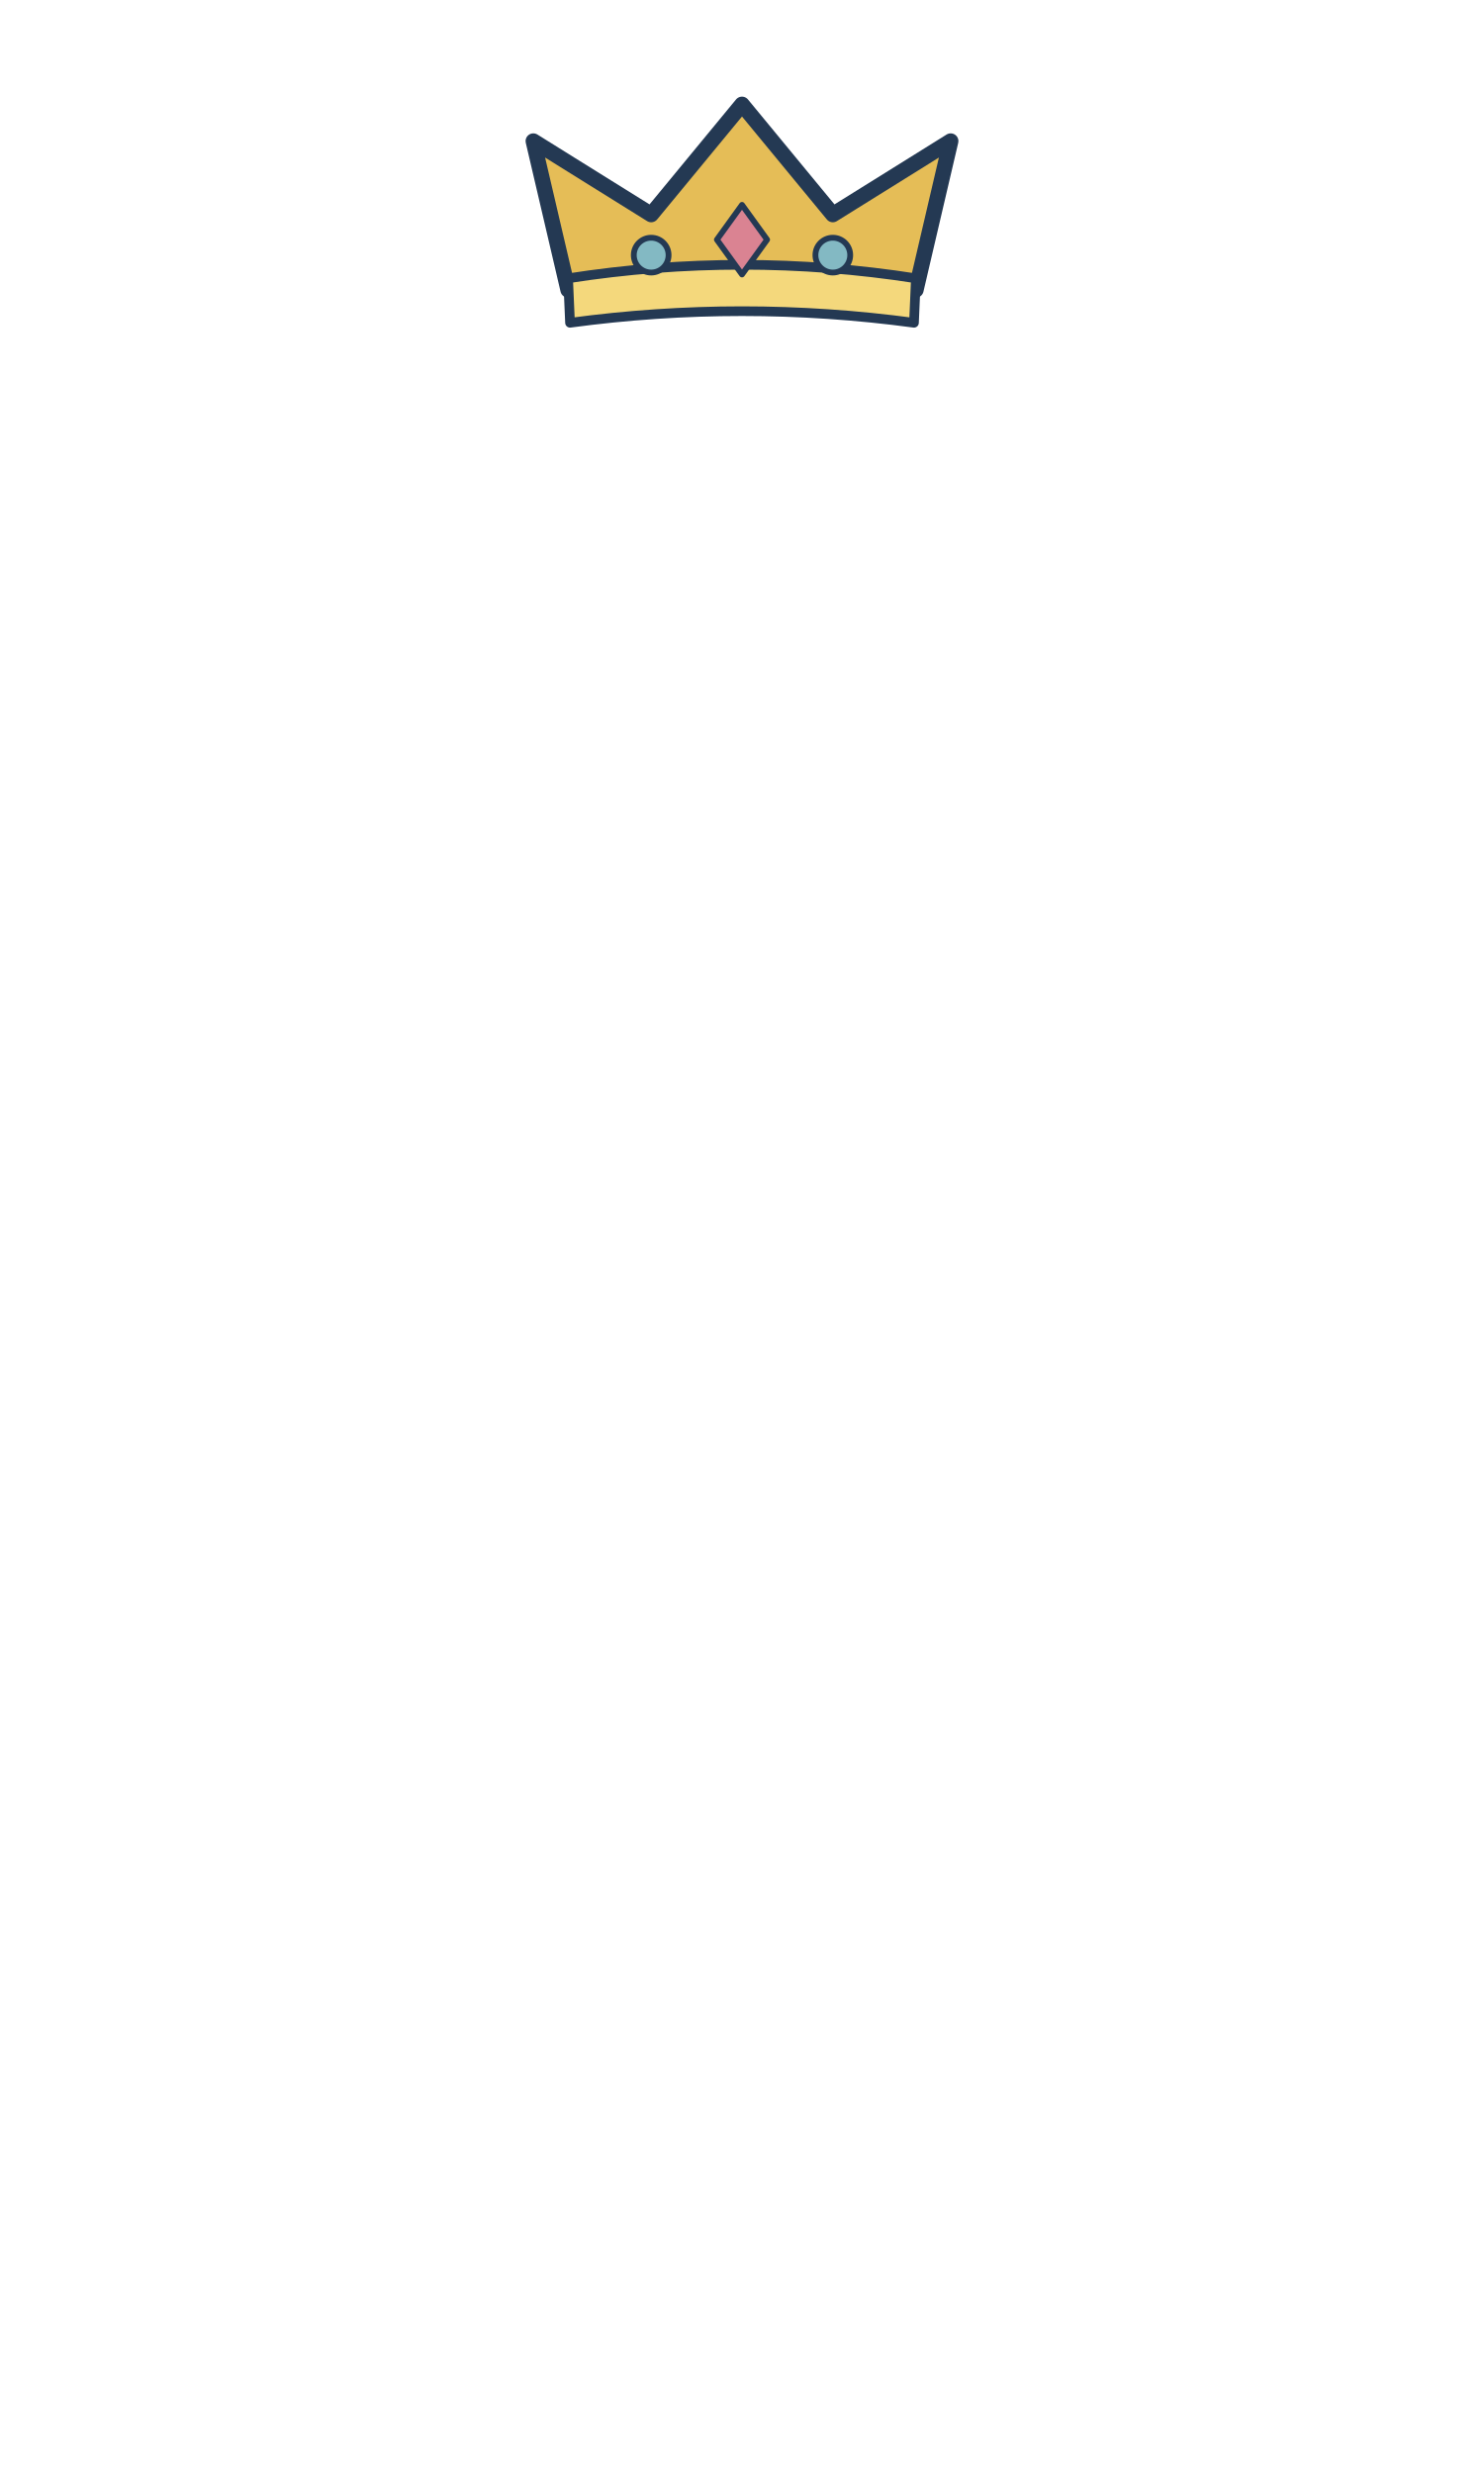
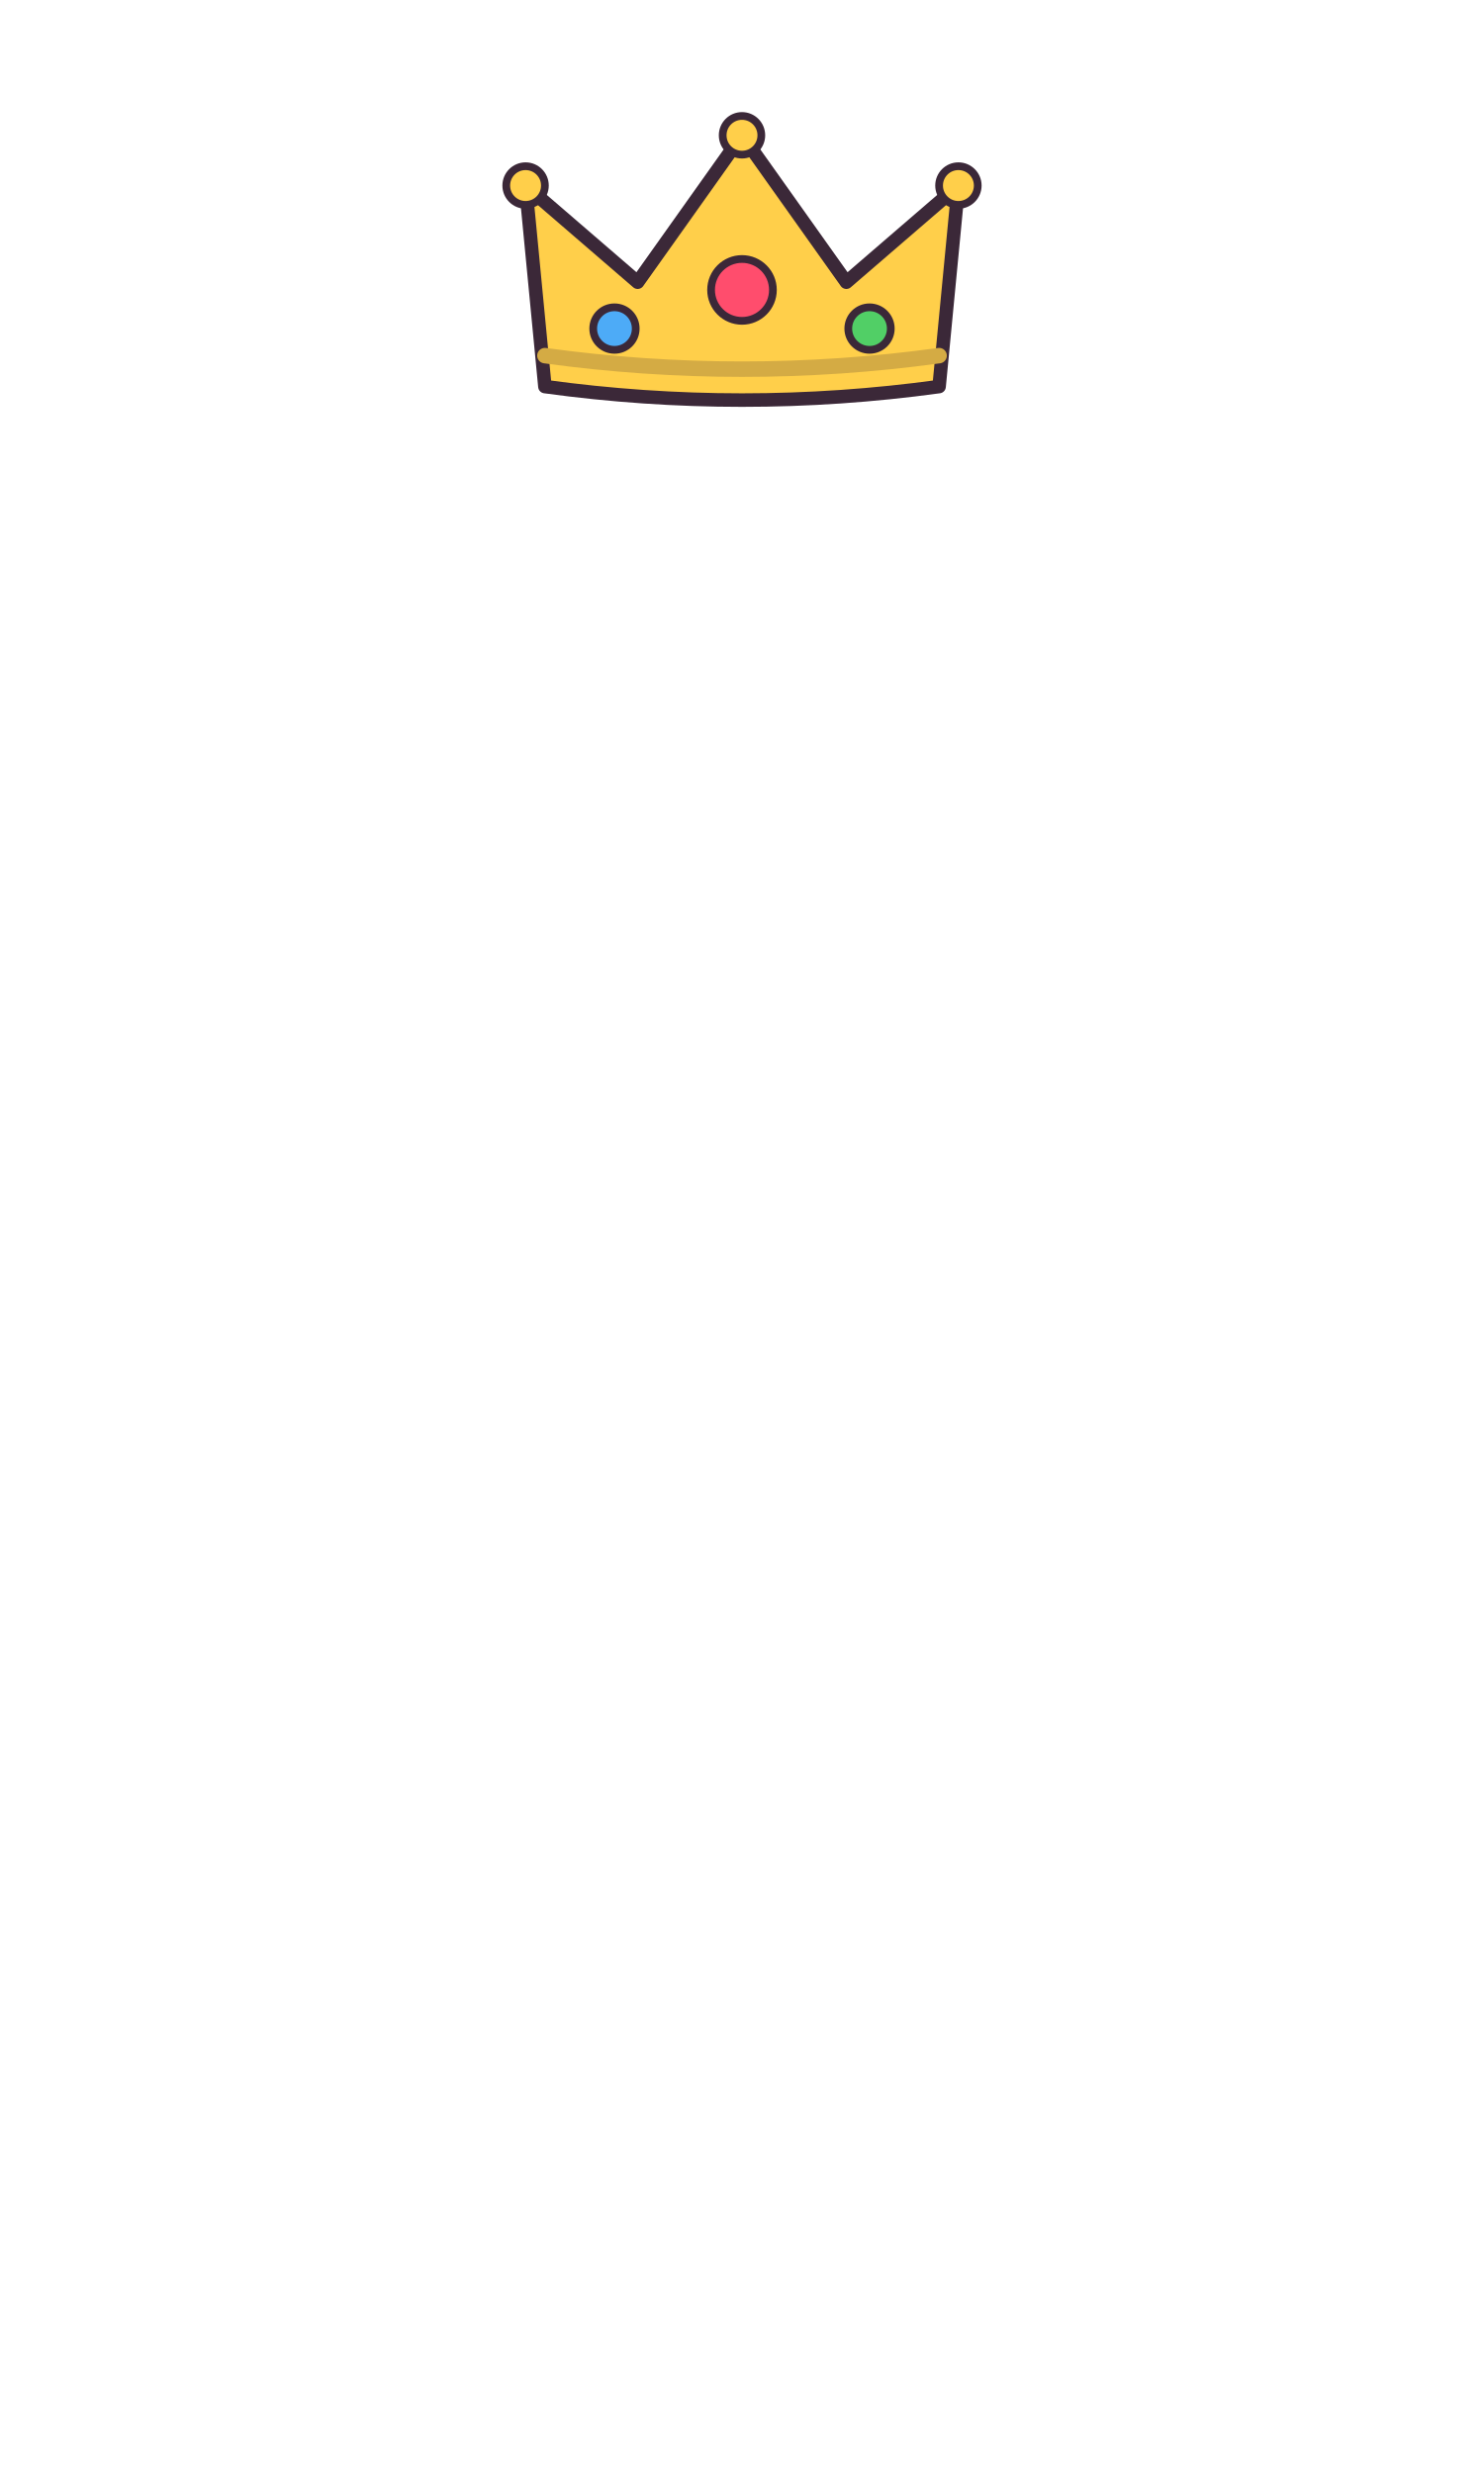
<svg xmlns="http://www.w3.org/2000/svg" width="768" height="1280" viewBox="0 0 768 1280">
-   <g stroke="#243953" stroke-width="8" stroke-linejoin="round" stroke-linecap="round">
-     <path d="M294 150 L276 73 L337 111 L384 54 L431 111 L492 73 L474 150 Z" fill="#e5bd57" />
-     <path d="M294 144 Q384 130 474 144 L473 167 Q384 155 295 167 Z" fill="#f4d87c" stroke-width="5" />
-     <circle cx="337" cy="132" r="9" fill="#83b9c3" stroke-width="3" />
-     <circle cx="431" cy="132" r="9" fill="#83b9c3" stroke-width="3" />
-     <path d="M384 106 L397 124 L384 142 L371 124 Z" fill="#da8392" stroke-width="3" />
+   <g stroke-linejoin="round" stroke-linecap="round">
+     <path d="M282 200 L272 96 L330 146 L384 70 L438 146 L496 96 L486 200 Q384 214 282 200 Z" fill="#ffcf4a" stroke="#3b2838" stroke-width="7" />
+     <path d="M282 184 Q384 198 486 184" fill="none" stroke="#d4ab44" stroke-width="8" />
+     <ellipse cx="384" cy="150" rx="16" ry="16" fill="#ff4d6d" stroke="#3b2838" stroke-width="4" />
+     <ellipse cx="318" cy="170" rx="11" ry="11" fill="#4dabf7" stroke="#3b2838" stroke-width="4" />
+     <ellipse cx="450" cy="170" rx="11" ry="11" fill="#51cf66" stroke="#3b2838" stroke-width="4" />
+     <ellipse cx="272" cy="96" rx="10" ry="10" fill="#ffcf4a" stroke="#3b2838" stroke-width="4" />
+     <ellipse cx="384" cy="70" rx="10" ry="10" fill="#ffcf4a" stroke="#3b2838" stroke-width="4" />
+     <ellipse cx="496" cy="96" rx="10" ry="10" fill="#ffcf4a" stroke="#3b2838" stroke-width="4" />
  </g>
</svg>
